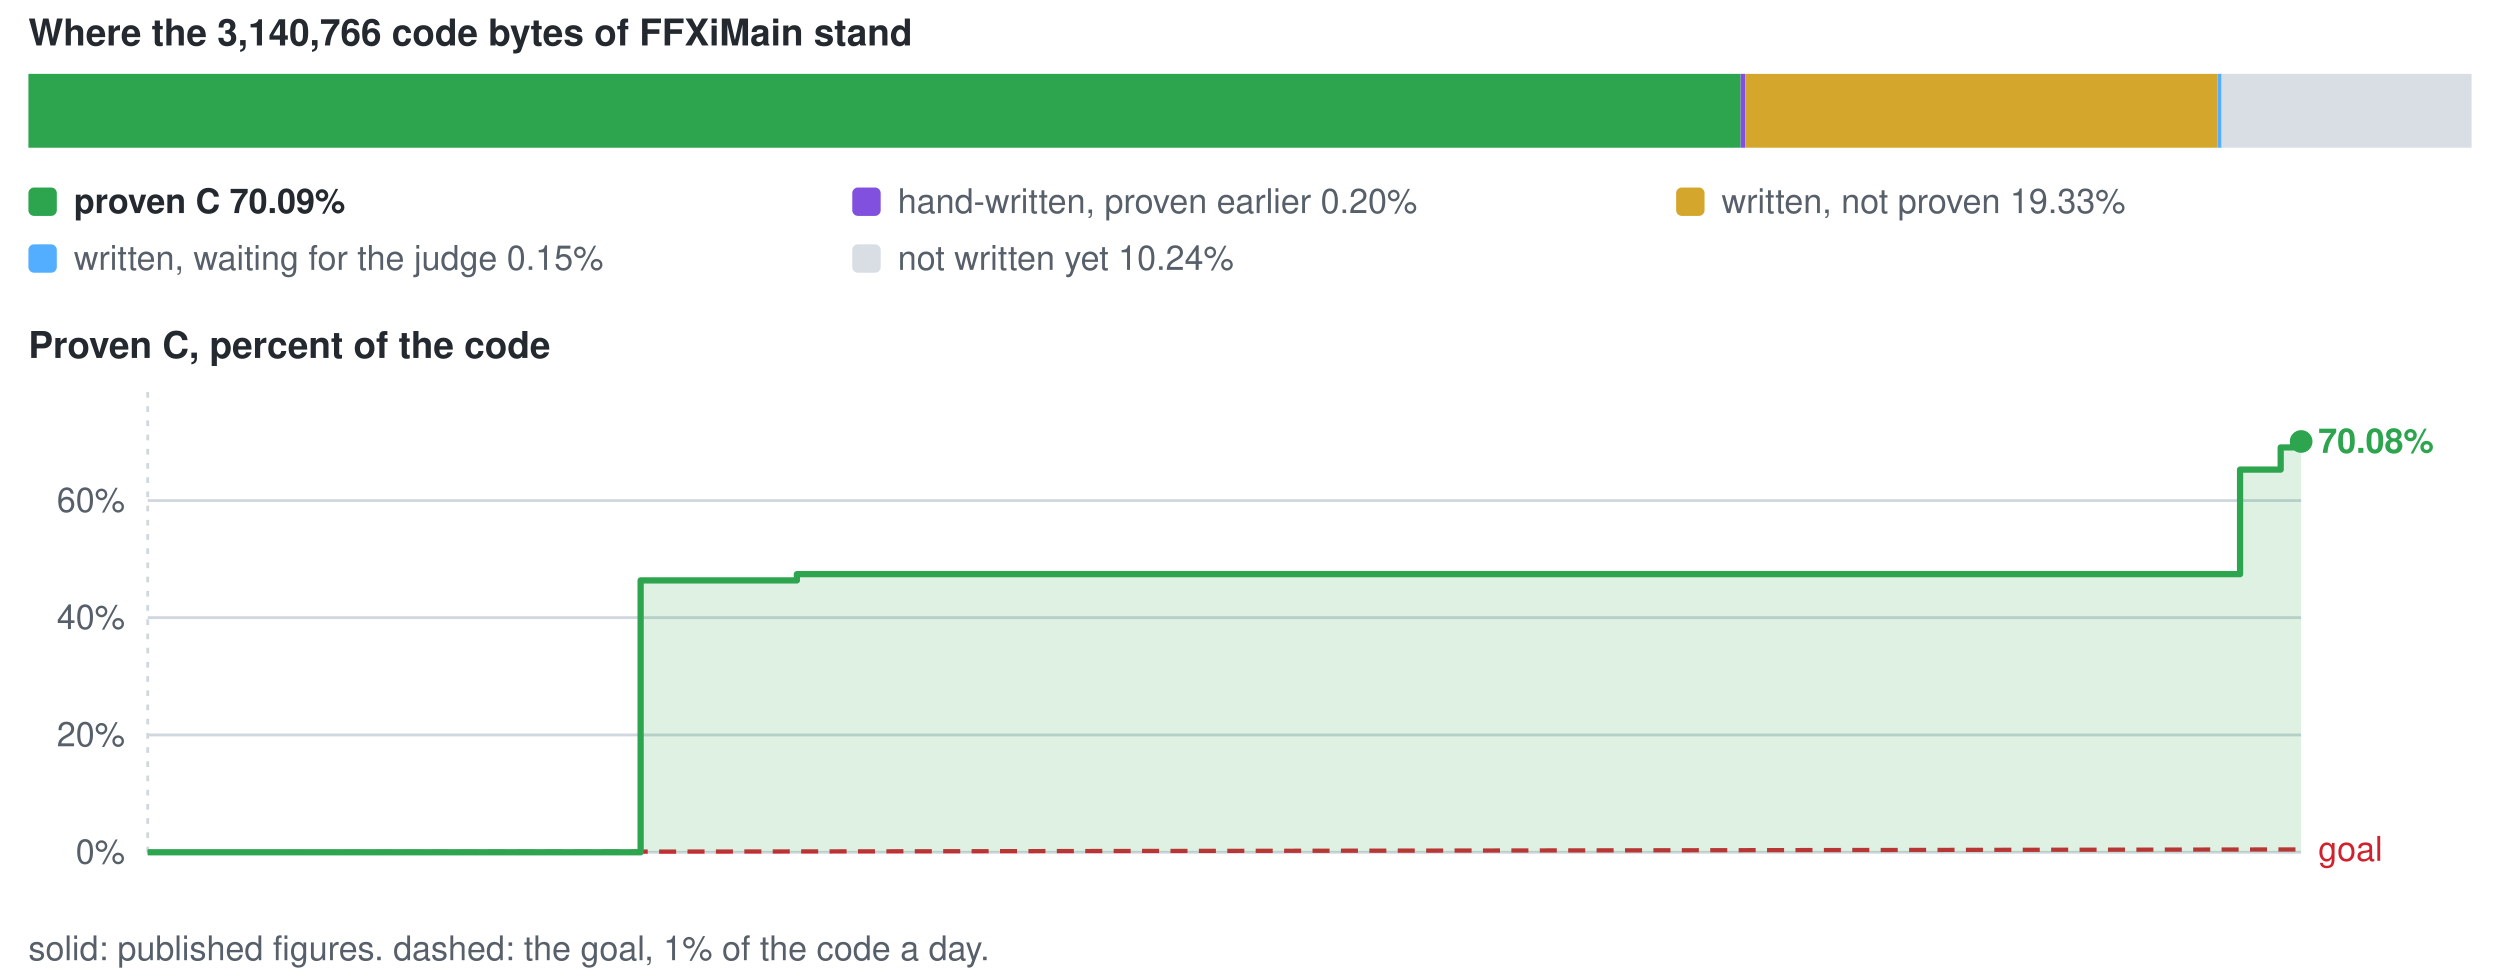
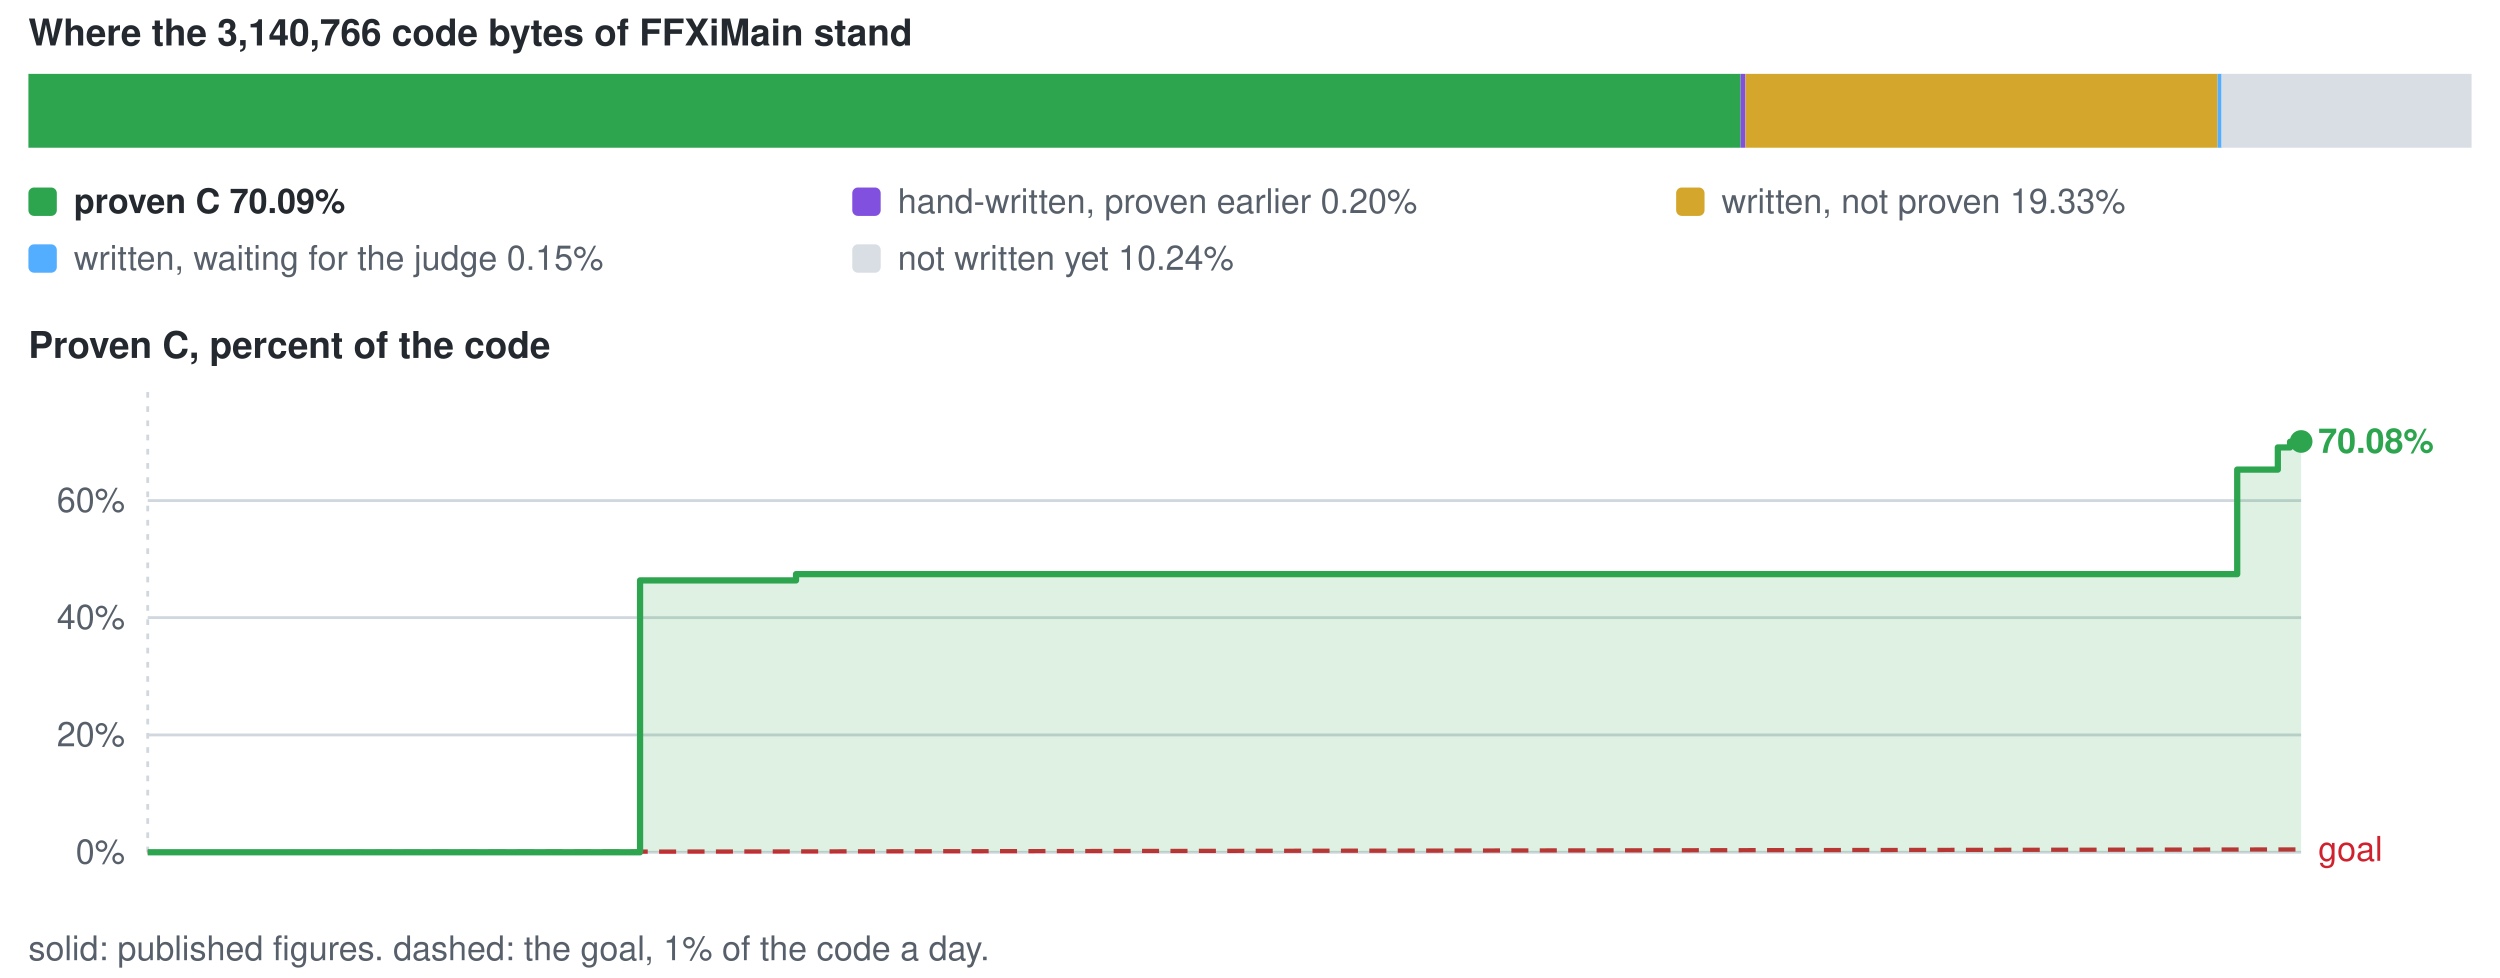
<svg xmlns="http://www.w3.org/2000/svg" viewBox="0 0 880 344" width="880" height="344" role="img" aria-label="conversion progress">
  <style>text{font-family:-apple-system,BlinkMacSystemFont,'Segoe UI',Helvetica,Arial,sans-serif;font-size:12px;fill:#57606a}.s{fill:#24292f;font-weight:600}.b{font-size:13px}</style>
  <text x="10" y="16" class="s b">Where the 3,140,766 code bytes of FFXiMain stand</text>
  <rect x="10.0" y="26" width="602.7" height="26" fill="#2da44e" />
  <rect x="612.7" y="26" width="1.7" height="26" fill="#8250df" />
  <rect x="614.4" y="26" width="166.2" height="26" fill="#d4a72c" />
  <rect x="780.6" y="26" width="1.5" height="26" fill="#54aeff" />
  <rect x="781.9" y="26" width="88.1" height="26" fill="#d8dee4" />
  <rect x="10" y="66" width="10" height="10" rx="2" fill="#2da44e" />
  <text x="26" y="75" class="s">proven C 70.09%</text>
  <rect x="300" y="66" width="10" height="10" rx="2" fill="#8250df" />
  <text x="316" y="75">hand-written, proven earlier 0.20%</text>
  <rect x="590" y="66" width="10" height="10" rx="2" fill="#d4a72c" />
  <text x="606" y="75">written, not proven 19.33%</text>
  <rect x="10" y="86" width="10" height="10" rx="2" fill="#54aeff" />
  <text x="26" y="95">written, waiting for the judge 0.15%</text>
  <rect x="300" y="86" width="10" height="10" rx="2" fill="#d8dee4" />
  <text x="316" y="95">not written yet 10.24%</text>
  <text x="10" y="126" class="s b">Proven C, percent of the code</text>
  <line x1="52" y1="300.0" x2="810" y2="300.0" stroke="#d0d7de" stroke-width="1" />
  <text x="44" y="304.0" text-anchor="end">0%</text>
  <line x1="52" y1="258.7" x2="810" y2="258.7" stroke="#d0d7de" stroke-width="1" />
  <text x="44" y="262.7" text-anchor="end">20%</text>
  <line x1="52" y1="217.4" x2="810" y2="217.4" stroke="#d0d7de" stroke-width="1" />
  <text x="44" y="221.4" text-anchor="end">40%</text>
  <line x1="52" y1="176.2" x2="810" y2="176.2" stroke="#d0d7de" stroke-width="1" />
  <text x="44" y="180.2" text-anchor="end">60%</text>
  <line x1="52.0" y1="138" x2="52.0" y2="300" stroke="#d0d7de" stroke-width="1" stroke-dasharray="2 3" />
  <line x1="52.0" y1="300.0" x2="810.0" y2="299.0" stroke="#cf222e" stroke-width="1.5" stroke-dasharray="6 4" />
  <text x="816.0" y="303.0" style="fill:#cf222e">goal</text>
-   <path d="M52.0 300.0 H225.5 V204.3 H280.5 V202.1 H788.5 V165.3 H802.8 V157.5 H807.2 V155.5 H810.0 V155.4 V300.0 H52.0 Z" fill="#2da44e" fill-opacity="0.16" />
-   <path d="M52.0 300.0 H225.5 V204.3 H280.5 V202.1 H788.5 V165.3 H802.8 V157.5 H807.2 V155.5 H810.0 V155.4" fill="none" stroke="#2da44e" stroke-width="2.2" stroke-linejoin="round" />
+   <path d="M52.0 300.0 H225.3 V204.3 H280.2 V202.1 H787.5 V165.3 H801.8 V157.5 H806.1 V155.5 H809.1 V155.4 H810.0 V155.4 V300.0 H52.0 Z" fill="#2da44e" fill-opacity="0.16" />
+   <path d="M52.0 300.0 H225.3 V204.3 H280.2 V202.1 H787.5 V165.3 H801.8 V157.5 H806.1 V155.5 H809.1 V155.4 H810.0 V155.4" fill="none" stroke="#2da44e" stroke-width="2.2" stroke-linejoin="round" />
  <circle cx="810.0" cy="155.4" r="4" fill="#2da44e" />
  <text x="816.0" y="159.4" class="s" style="fill:#2da44e">70.08%</text>
  <text x="10" y="338">solid: published figures. dashed: the goal, 1% of the code a day.</text>
</svg>
